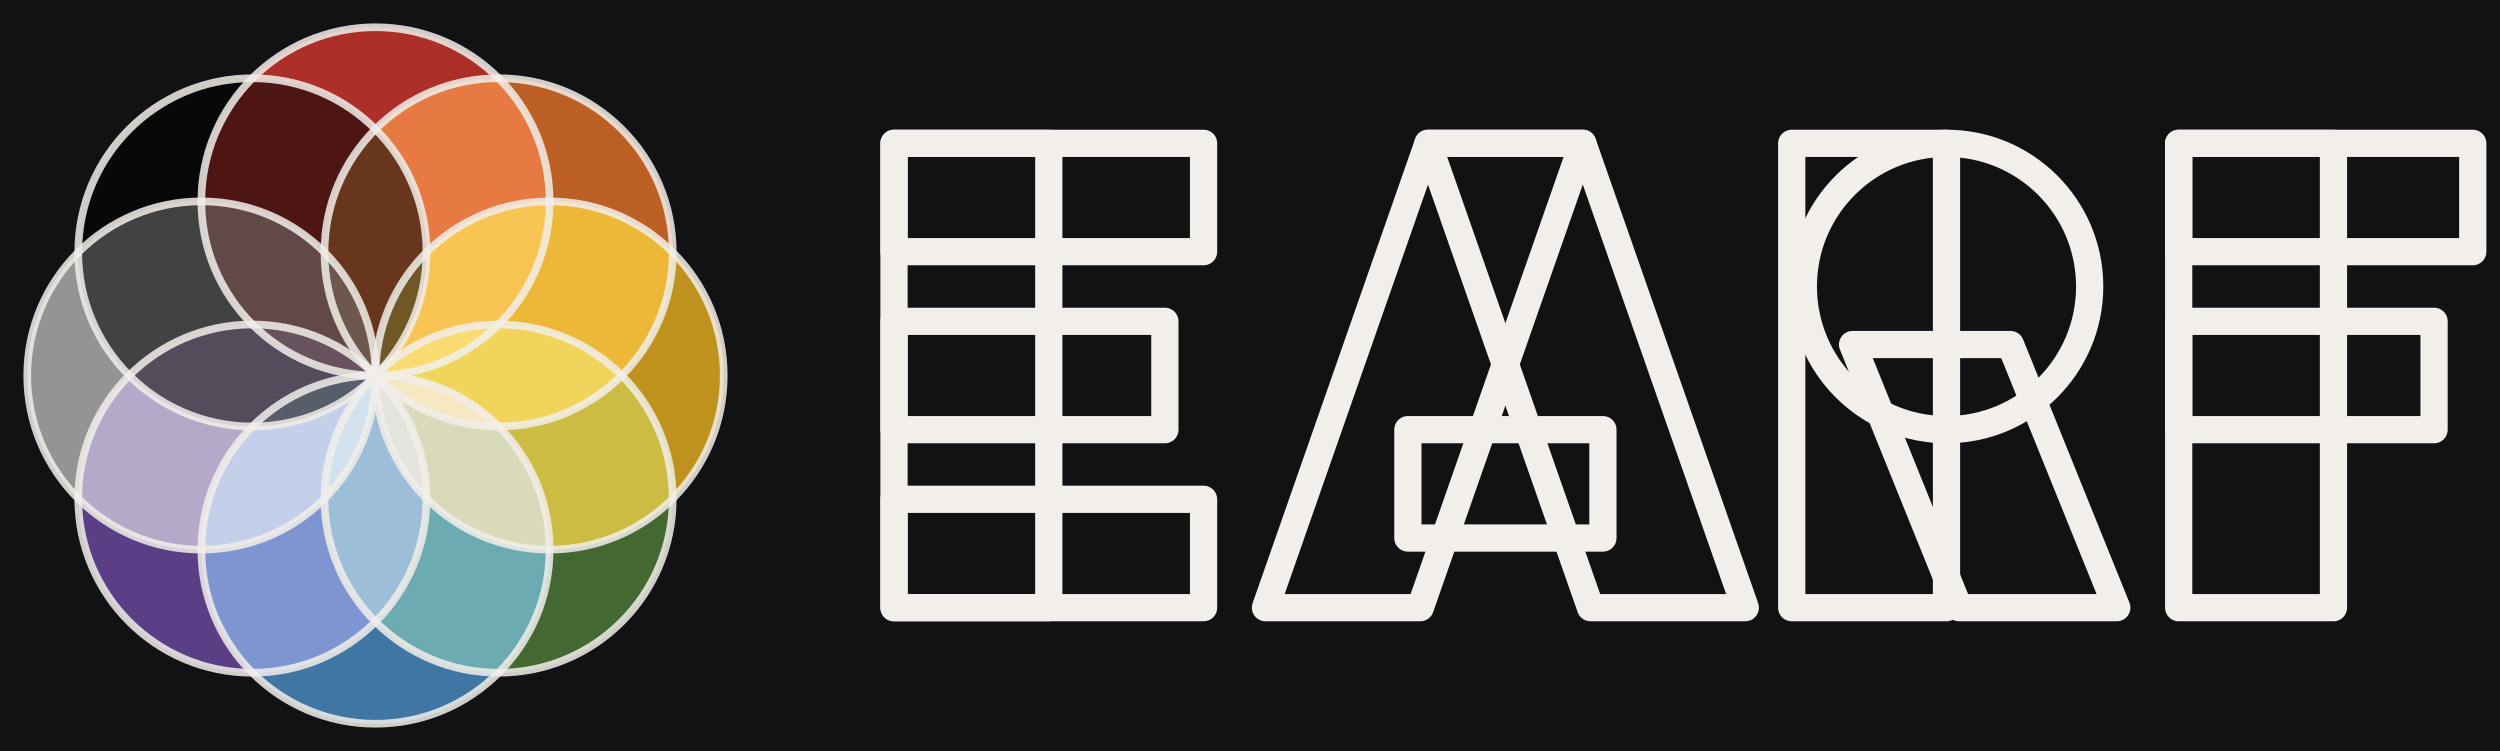
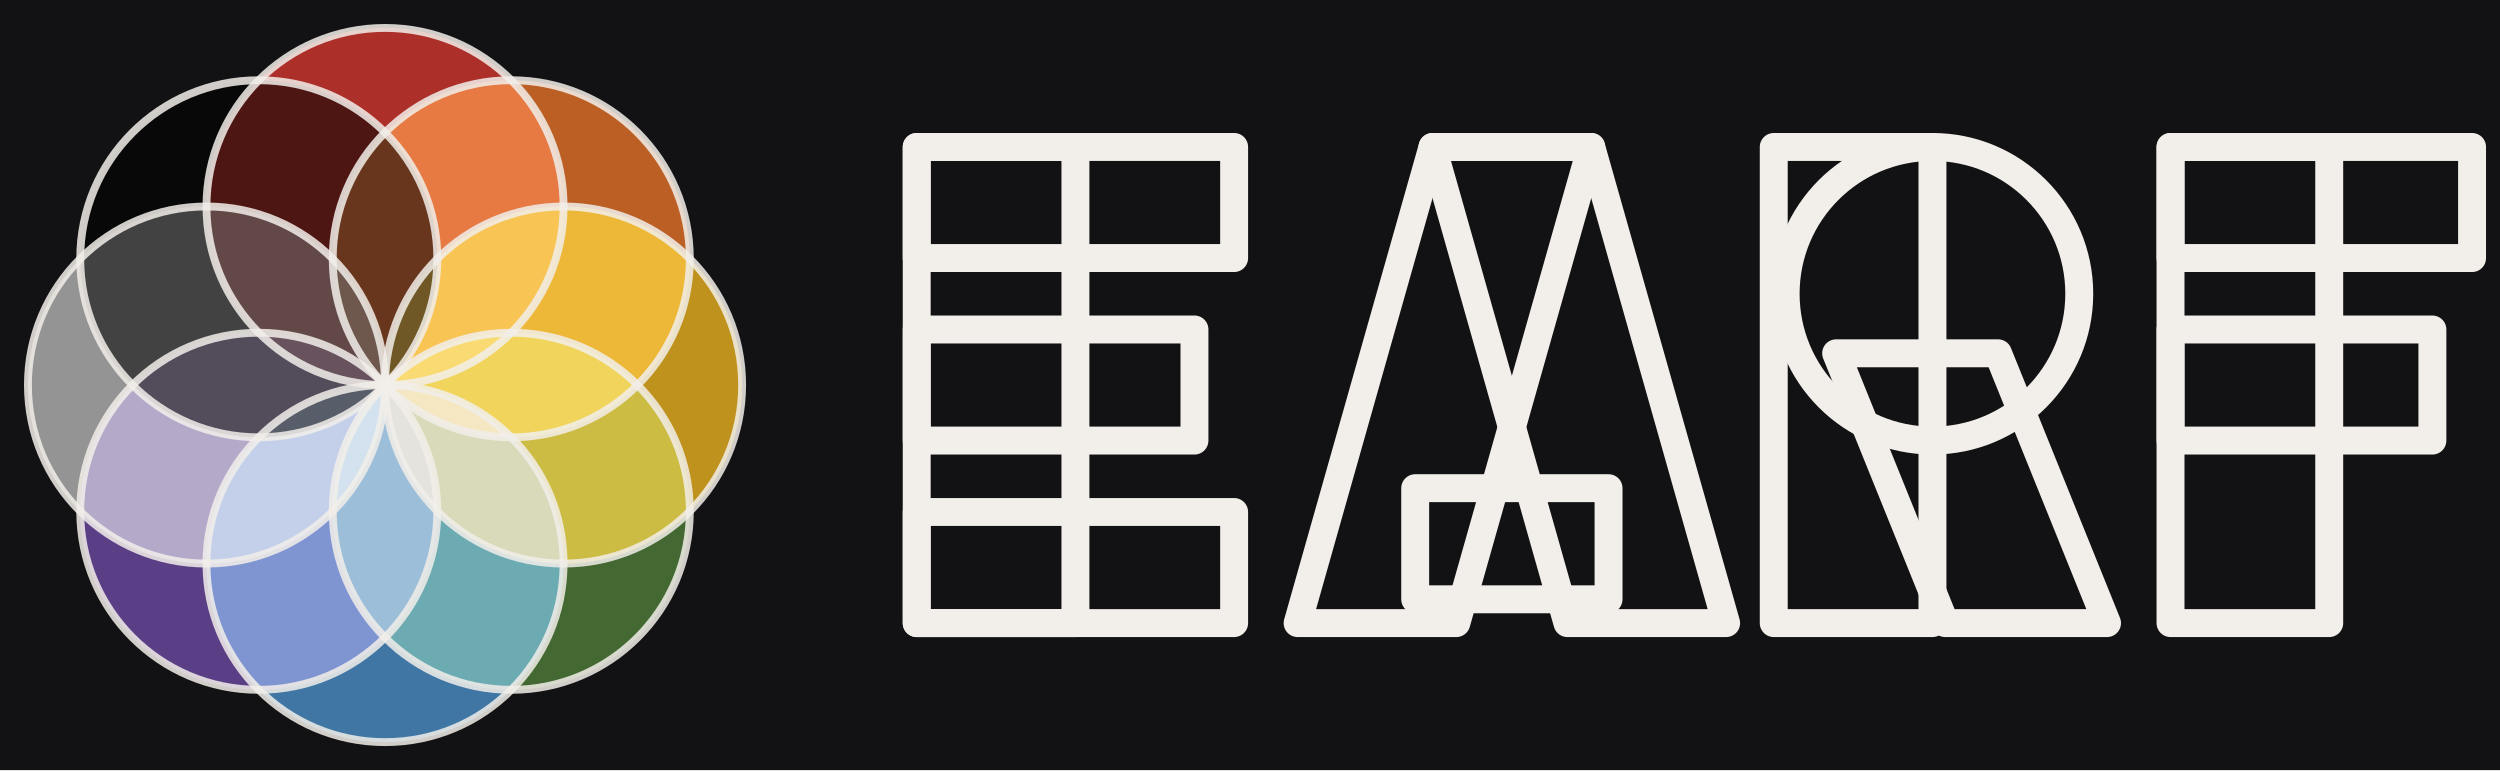
- <svg xmlns="http://www.w3.org/2000/svg" viewBox="-17.6 -17.6 1615.2 485.2" width="1615.2" height="485.2">
-   <rect x="-17.6" y="-17.6" width="1615.2" height="485.2" fill="#121114" />
+ <svg xmlns="http://www.w3.org/2000/svg" viewBox="-17.6 -17.6 1575.2 485.2" width="1575.2" height="485.2">
+   <rect x="-17.6" y="-17.6" width="1575.2" height="485.2" fill="#121114" />
  <g transform="translate(225 225)">
    <g style="isolation:isolate">
      <circle cx="0.00" cy="-112.50" r="112.50" fill="#D2382F" fill-opacity="0.8" style="mix-blend-mode:screen" />
      <circle cx="79.55" cy="-79.55" r="112.50" fill="#E5732A" fill-opacity="0.8" style="mix-blend-mode:screen" />
      <circle cx="112.50" cy="0.00" r="112.50" fill="#E9B320" fill-opacity="0.8" style="mix-blend-mode:screen" />
      <circle cx="79.55" cy="79.55" r="112.50" fill="#4F7F3A" fill-opacity="0.8" style="mix-blend-mode:screen" />
      <circle cx="0.00" cy="112.50" r="112.50" fill="#4A90C8" fill-opacity="0.8" style="mix-blend-mode:screen" />
      <circle cx="-79.55" cy="79.55" r="112.50" fill="#6C4BA3" fill-opacity="0.8" style="mix-blend-mode:screen" />
      <circle cx="-112.50" cy="0.00" r="112.50" fill="#FFFFFF" fill-opacity="0.55" style="mix-blend-mode:screen" />
      <circle cx="-79.55" cy="-79.55" r="112.50" fill="#000000" fill-opacity="0.55" />
    </g>
    <circle cx="0.00" cy="-112.50" r="112.50" fill="none" stroke="#F2EFEA" stroke-width="4.95" stroke-opacity="0.85" />
    <circle cx="79.55" cy="-79.55" r="112.50" fill="none" stroke="#F2EFEA" stroke-width="4.95" stroke-opacity="0.85" />
    <circle cx="112.50" cy="0.00" r="112.50" fill="none" stroke="#F2EFEA" stroke-width="4.95" stroke-opacity="0.85" />
    <circle cx="79.55" cy="79.55" r="112.50" fill="none" stroke="#F2EFEA" stroke-width="4.95" stroke-opacity="0.85" />
    <circle cx="0.00" cy="112.50" r="112.50" fill="none" stroke="#F2EFEA" stroke-width="4.95" stroke-opacity="0.85" />
    <circle cx="-79.55" cy="79.55" r="112.50" fill="none" stroke="#F2EFEA" stroke-width="4.95" stroke-opacity="0.85" />
    <circle cx="-112.50" cy="0.00" r="112.50" fill="none" stroke="#F2EFEA" stroke-width="4.95" stroke-opacity="0.85" />
    <circle cx="-79.55" cy="-79.55" r="112.50" fill="none" stroke="#F2EFEA" stroke-width="4.95" stroke-opacity="0.85" />
  </g>
  <g transform="translate(560 75)">
    <rect x="0" y="0" width="100" height="300" fill="none" stroke="#F2EFEA" stroke-width="17.6" stroke-linejoin="round" />
    <rect x="0" y="0" width="200" height="70" fill="none" stroke="#F2EFEA" stroke-width="17.6" stroke-linejoin="round" />
    <rect x="0" y="115" width="175" height="70" fill="none" stroke="#F2EFEA" stroke-width="17.6" stroke-linejoin="round" />
    <rect x="0" y="230" width="200" height="70" fill="none" stroke="#F2EFEA" stroke-width="17.6" stroke-linejoin="round" />
-     <polygon points="240,300 340,300 445,0 345,0" fill="none" stroke="#F2EFEA" stroke-width="17.6" stroke-linejoin="round" />
-     <polygon points="450,300 550,300 445,0 345,0" fill="none" stroke="#F2EFEA" stroke-width="17.6" stroke-linejoin="round" />
-     <rect x="332" y="185" width="126" height="70" fill="none" stroke="#F2EFEA" stroke-width="17.6" stroke-linejoin="round" />
-     <rect x="580" y="0" width="100" height="300" fill="none" stroke="#F2EFEA" stroke-width="17.6" stroke-linejoin="round" />
-     <circle cx="680" cy="92.5" r="92.5" fill="none" stroke="#F2EFEA" stroke-width="17.6" stroke-linejoin="round" />
-     <polygon points="688,300 790,300 721.316,130 619.316,130" fill="none" stroke="#F2EFEA" stroke-width="17.6" stroke-linejoin="round" />
-     <rect x="830" y="0" width="100" height="300" fill="none" stroke="#F2EFEA" stroke-width="17.6" stroke-linejoin="round" />
-     <rect x="830" y="0" width="190" height="70" fill="none" stroke="#F2EFEA" stroke-width="17.6" stroke-linejoin="round" />
-     <rect x="830" y="115" width="165" height="70" fill="none" stroke="#F2EFEA" stroke-width="17.6" stroke-linejoin="round" />
+     <polygon points="240,300 340,300 425,0 325,0" fill="none" stroke="#F2EFEA" stroke-width="17.6" stroke-linejoin="round" />
+     <polygon points="410,300 510,300 425,0 325,0" fill="none" stroke="#F2EFEA" stroke-width="17.6" stroke-linejoin="round" />
+     <rect x="314.083" y="215" width="121.833" height="70" fill="none" stroke="#F2EFEA" stroke-width="17.6" stroke-linejoin="round" />
+     <rect x="540" y="0" width="100" height="300" fill="none" stroke="#F2EFEA" stroke-width="17.6" stroke-linejoin="round" />
+     <circle cx="640" cy="92.5" r="92.5" fill="none" stroke="#F2EFEA" stroke-width="17.6" stroke-linejoin="round" />
+     <polygon points="648,300 750,300 681.316,130 579.316,130" fill="none" stroke="#F2EFEA" stroke-width="17.6" stroke-linejoin="round" />
+     <rect x="790" y="0" width="100" height="300" fill="none" stroke="#F2EFEA" stroke-width="17.6" stroke-linejoin="round" />
+     <rect x="790" y="0" width="190" height="70" fill="none" stroke="#F2EFEA" stroke-width="17.6" stroke-linejoin="round" />
+     <rect x="790" y="115" width="165" height="70" fill="none" stroke="#F2EFEA" stroke-width="17.6" stroke-linejoin="round" />
  </g>
</svg>
